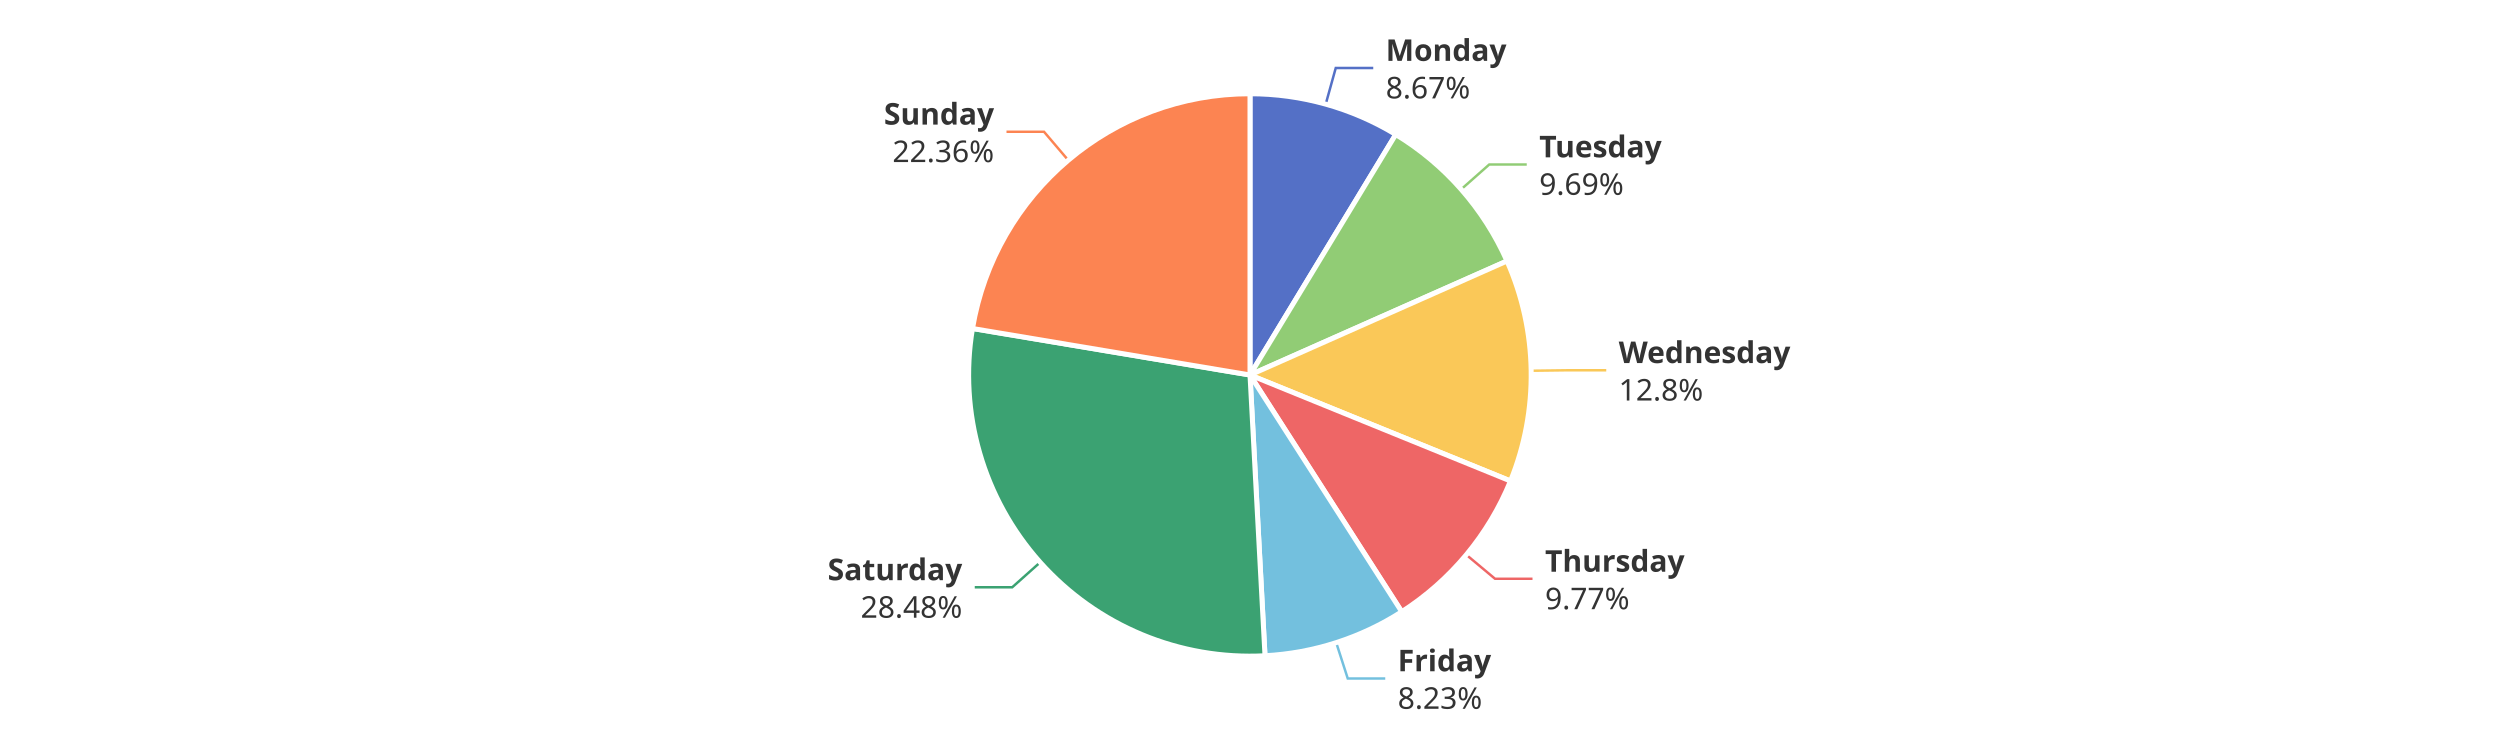
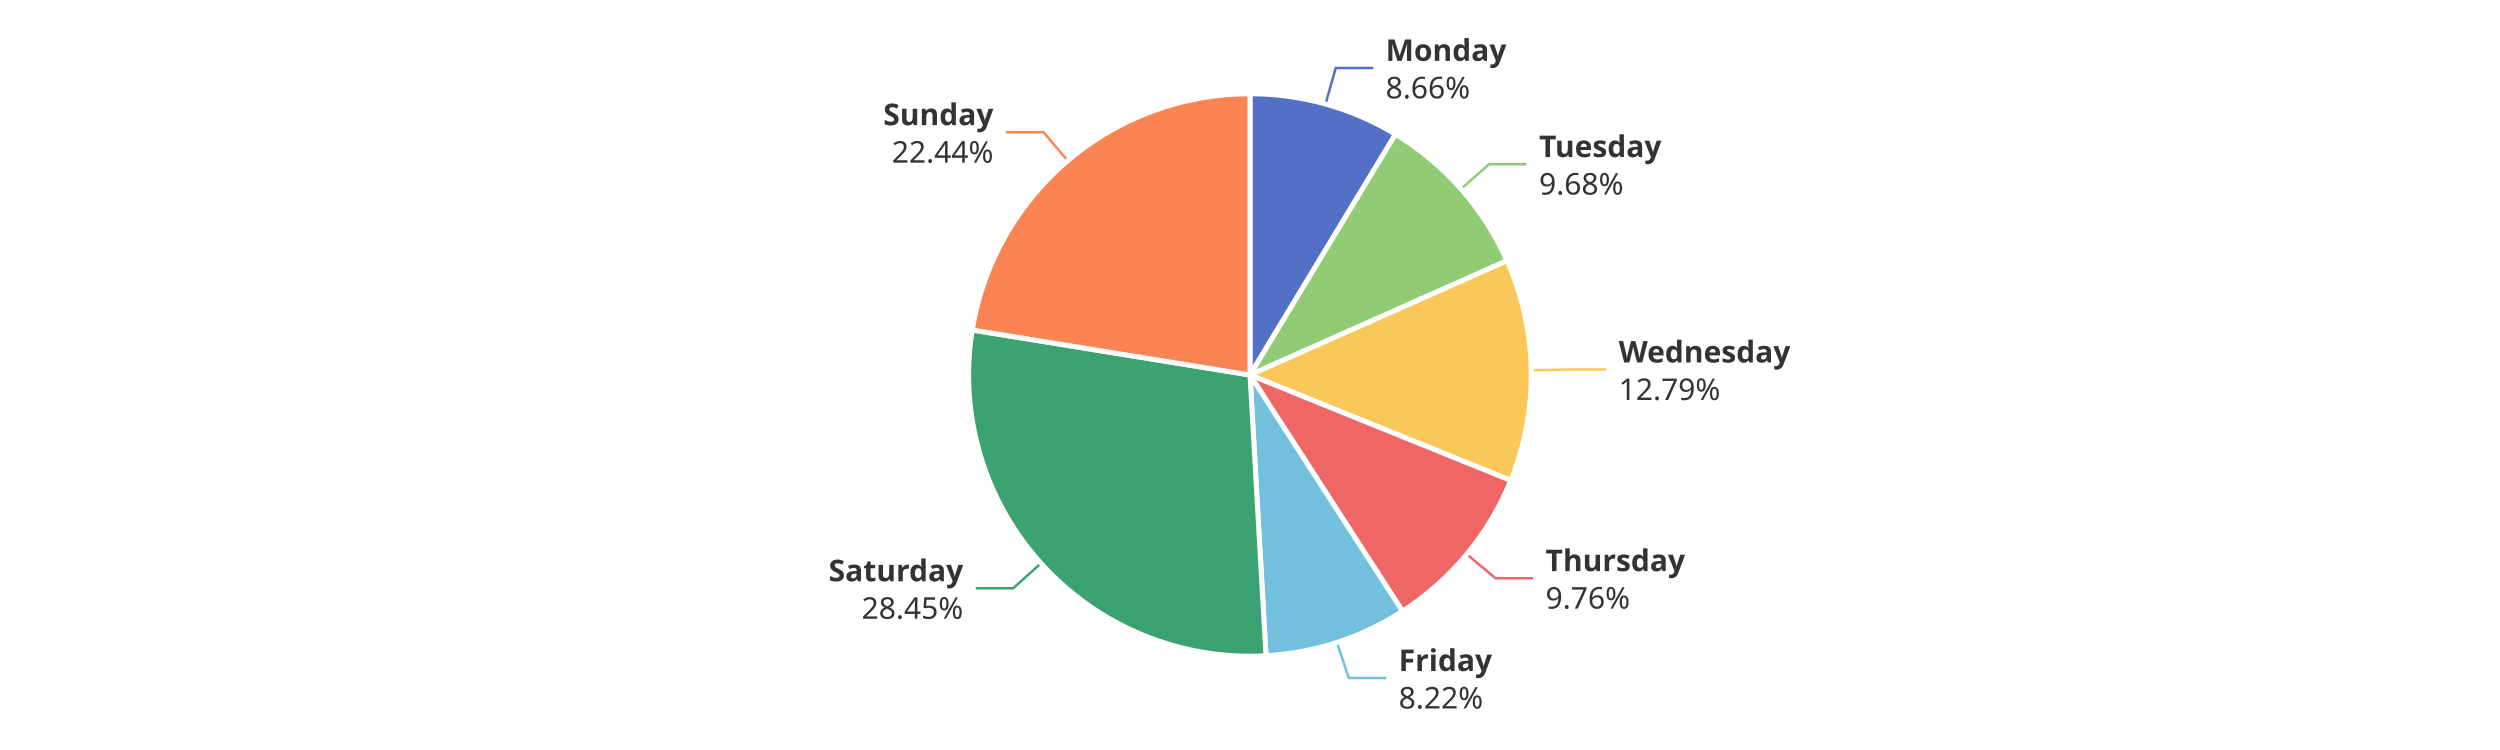
<svg xmlns="http://www.w3.org/2000/svg" width="1000" height="300" version="1.1" baseProfile="full" viewBox="0 0 1000 300">
  <rect width="1000" height="300" x="0" y="0" id="0" fill="#ffffff" />
-   <polyline points="530.3 41.6 534.3 27.2 549.3 27.2" fill="none" stroke="#5470c6" />
-   <polyline points="584.5 75.7 595.7 65.8 610.7 65.8" fill="none" stroke="#91cc75" />
-   <polyline points="612.5 148.3 627.5 148.1 642.5 148.1" fill="none" stroke="#fac858" />
-   <polyline points="586.5 221.9 598 231.5 613 231.5" fill="none" stroke="#ee6666" />
-   <polyline points="534.5 257.1 539.1 271.4 554.1 271.4" fill="none" stroke="#73c0de" />
-   <polyline points="416.1 224.9 404.9 234.9 389.9 234.9" fill="none" stroke="#3ba272" />
-   <polyline points="427.3 64.1 417.6 52.7 402.6 52.7" fill="none" stroke="#fc8452" />
-   <path d="M500 37.5A112.5 112.5 0 0 1 558.3 53.8L500 150Z" fill="#5470c6" stroke="#fff" stroke-width="2" stroke-linejoin="round" />
-   <path d="M558.3 53.8A112.5 112.5 0 0 1 602.8 104.4L500 150Z" fill="#91cc75" stroke="#fff" stroke-width="2" stroke-linejoin="round" />
-   <path d="M602.8 104.4A112.5 112.5 0 0 1 604.2 192.4L500 150Z" fill="#fac858" stroke="#fff" stroke-width="2" stroke-linejoin="round" />
-   <path d="M604.2 192.4A112.5 112.5 0 0 1 560.7 244.7L500 150Z" fill="#ee6666" stroke="#fff" stroke-width="2" stroke-linejoin="round" />
-   <path d="M560.7 244.7A112.5 112.5 0 0 1 506 262.3L500 150Z" fill="#73c0de" stroke="#fff" stroke-width="2" stroke-linejoin="round" />
-   <path d="M506 262.3A112.5 112.5 0 0 1 389 131.4L500 150Z" fill="#3ba272" stroke="#fff" stroke-width="2" stroke-linejoin="round" />
-   <path d="M389 131.4A112.5 112.5 0 0 1 500 37.5L500 150Z" fill="#fc8452" stroke="#fff" stroke-width="2" stroke-linejoin="round" />
-   <path d="M0 -15l42.8 0l0 30l-42.8 0Z" transform="translate(554.2968 27.1994)" fill="none" />
-   <text dominant-baseline="central" text-anchor="start" style="font-size:12px;font-family:sans-serif;font-weight:bold;" y="-7.5" transform="translate(554.2968 27.1994)" fill="#333" stroke="rgb(255,255,255)" stroke-width="2" paint-order="stroke" stroke-miterlimit="2">Monday</text>
-   <text dominant-baseline="central" text-anchor="start" style="font-size:12px;font-family:sans-serif;" y="7.5" transform="translate(554.2968 27.1994)" fill="#333" stroke="rgb(255,255,255)" stroke-width="2" paint-order="stroke" stroke-miterlimit="2">8.67%</text>
-   <path d="M0 -15l46.2 0l0 30l-46.2 0Z" transform="translate(615.7114 65.7648)" fill="none" />
-   <text dominant-baseline="central" text-anchor="start" style="font-size:12px;font-family:sans-serif;font-weight:bold;" y="-7.5" transform="translate(615.7114 65.7648)" fill="#333" stroke="rgb(255,255,255)" stroke-width="2" paint-order="stroke" stroke-miterlimit="2">Tuesday</text>
-   <text dominant-baseline="central" text-anchor="start" style="font-size:12px;font-family:sans-serif;" y="7.5" transform="translate(615.7114 65.7648)" fill="#333" stroke="rgb(255,255,255)" stroke-width="2" paint-order="stroke" stroke-miterlimit="2">9.69%</text>
-   <path d="M0 -15l63.6 0l0 30l-63.6 0Z" transform="translate(647.4852 148.0576)" fill="none" />
-   <text dominant-baseline="central" text-anchor="start" style="font-size:12px;font-family:sans-serif;font-weight:bold;" y="-7.5" transform="translate(647.4852 148.0576)" fill="#333" stroke="rgb(255,255,255)" stroke-width="2" paint-order="stroke" stroke-miterlimit="2">Wednesday</text>
-   <text dominant-baseline="central" text-anchor="start" style="font-size:12px;font-family:sans-serif;" y="7.5" transform="translate(647.4852 148.0576)" fill="#333" stroke="rgb(255,255,255)" stroke-width="2" paint-order="stroke" stroke-miterlimit="2">12.8%</text>
-   <path d="M0 -15l50.2 0l0 30l-50.2 0Z" transform="translate(618.0287 231.5268)" fill="none" />
-   <text dominant-baseline="central" text-anchor="start" style="font-size:12px;font-family:sans-serif;font-weight:bold;" y="-7.5" transform="translate(618.0287 231.5268)" fill="#333" stroke="rgb(255,255,255)" stroke-width="2" paint-order="stroke" stroke-miterlimit="2">Thursday</text>
-   <text dominant-baseline="central" text-anchor="start" style="font-size:12px;font-family:sans-serif;" y="7.5" transform="translate(618.0287 231.5268)" fill="#333" stroke="rgb(255,255,255)" stroke-width="2" paint-order="stroke" stroke-miterlimit="2">9.77%</text>
-   <path d="M0 -15l34.2 0l0 30l-34.2 0Z" transform="translate(559.091 271.3596)" fill="none" />
-   <text dominant-baseline="central" text-anchor="start" style="font-size:12px;font-family:sans-serif;font-weight:bold;" y="-7.5" transform="translate(559.091 271.3596)" fill="#333" stroke="rgb(255,255,255)" stroke-width="2" paint-order="stroke" stroke-miterlimit="2">Friday</text>
-   <text dominant-baseline="central" text-anchor="start" style="font-size:12px;font-family:sans-serif;" y="7.5" transform="translate(559.091 271.3596)" fill="#333" stroke="rgb(255,255,255)" stroke-width="2" paint-order="stroke" stroke-miterlimit="2">8.23%</text>
-   <path d="M-48.2 -15l48.2 0l0 30l-48.2 0Z" transform="translate(384.8997 234.9245)" fill="none" />
-   <text dominant-baseline="central" text-anchor="end" style="font-size:12px;font-family:sans-serif;font-weight:bold;" y="-7.5" transform="translate(384.8997 234.9245)" fill="#333" stroke="rgb(255,255,255)" stroke-width="2" paint-order="stroke" stroke-miterlimit="2">Saturday</text>
-   <text dominant-baseline="central" text-anchor="end" style="font-size:12px;font-family:sans-serif;" y="7.5" transform="translate(384.8997 234.9245)" fill="#333" stroke="rgb(255,255,255)" stroke-width="2" paint-order="stroke" stroke-miterlimit="2">28.48%</text>
-   <path d="M-40.9 -15l40.9 0l0 30l-40.9 0Z" transform="translate(397.6294 52.6792)" fill="none" />
-   <text dominant-baseline="central" text-anchor="end" style="font-size:12px;font-family:sans-serif;font-weight:bold;" y="-7.5" transform="translate(397.6294 52.6792)" fill="#333" stroke="rgb(255,255,255)" stroke-width="2" paint-order="stroke" stroke-miterlimit="2">Sunday</text>
-   <text dominant-baseline="central" text-anchor="end" style="font-size:12px;font-family:sans-serif;" y="7.5" transform="translate(397.6294 52.6792)" fill="#333" stroke="rgb(255,255,255)" stroke-width="2" paint-order="stroke" stroke-miterlimit="2">22.36%</text>
+   <polyline points="530.2 41.6 534.3 27.2 549.3 27.2" fill="none" stroke="#5470c6" />
+   <polyline points="584.4 75.6 595.6 65.7 610.6 65.7" fill="none" stroke="#91cc75" />
+   <polyline points="612.5 148.1 627.5 147.8 642.5 147.8" fill="none" stroke="#fac858" />
+   <polyline points="586.7 221.7 598.2 231.3 613.2 231.3" fill="none" stroke="#ee6666" />
+   <polyline points="534.8 257 539.5 271.2 554.5 271.2" fill="none" stroke="#73c0de" />
+   <polyline points="416.4 225.3 405.3 235.3 390.3 235.3" fill="none" stroke="#3ba272" />
+   <polyline points="427.1 64.3 417.4 52.9 402.4 52.9" fill="none" stroke="#fc8452" />
+   <path d="M500 37.5A112.5 112.5 0 0 1 558.2 53.7L500 150Z" fill="#5470c6" stroke="#fff" stroke-width="2" stroke-linejoin="round" />
+   <path d="M558.2 53.7A112.5 112.5 0 0 1 602.8 104.3L500 150Z" fill="#91cc75" stroke="#fff" stroke-width="2" stroke-linejoin="round" />
+   <path d="M602.8 104.3A112.5 112.5 0 0 1 604.3 192.2L500 150Z" fill="#fac858" stroke="#fff" stroke-width="2" stroke-linejoin="round" />
+   <path d="M604.3 192.2A112.5 112.5 0 0 1 561 244.5L500 150Z" fill="#ee6666" stroke="#fff" stroke-width="2" stroke-linejoin="round" />
+   <path d="M561 244.5A112.5 112.5 0 0 1 506.4 262.3L500 150Z" fill="#73c0de" stroke="#fff" stroke-width="2" stroke-linejoin="round" />
+   <path d="M506.4 262.3A112.5 112.5 0 0 1 388.9 132L500 150Z" fill="#3ba272" stroke="#fff" stroke-width="2" stroke-linejoin="round" />
+   <path d="M388.9 132A112.5 112.5 0 0 1 500 37.5L500 150Z" fill="#fc8452" stroke="#fff" stroke-width="2" stroke-linejoin="round" />
+   <path d="M0 -15l42.8 0l0 30l-42.8 0Z" transform="translate(554.2549 27.1877)" fill="none" />
+   <text dominant-baseline="central" text-anchor="start" style="font-size:12px;font-family:sans-serif;font-weight:bold;" y="-7.5" transform="translate(554.2549 27.1877)" fill="#333" stroke="rgb(255,255,255)" stroke-width="2" paint-order="stroke" stroke-miterlimit="2">Monday</text>
+   <text dominant-baseline="central" text-anchor="start" style="font-size:12px;font-family:sans-serif;" y="7.5" transform="translate(554.2549 27.1877)" fill="#333" stroke="rgb(255,255,255)" stroke-width="2" paint-order="stroke" stroke-miterlimit="2">8.66%</text>
+   <path d="M0 -15l46.2 0l0 30l-46.2 0Z" transform="translate(615.6249 65.6665)" fill="none" />
+   <text dominant-baseline="central" text-anchor="start" style="font-size:12px;font-family:sans-serif;font-weight:bold;" y="-7.5" transform="translate(615.6249 65.6665)" fill="#333" stroke="rgb(255,255,255)" stroke-width="2" paint-order="stroke" stroke-miterlimit="2">Tuesday</text>
+   <text dominant-baseline="central" text-anchor="start" style="font-size:12px;font-family:sans-serif;" y="7.5" transform="translate(615.6249 65.6665)" fill="#333" stroke="rgb(255,255,255)" stroke-width="2" paint-order="stroke" stroke-miterlimit="2">9.68%</text>
+   <path d="M0 -15l63.6 0l0 30l-63.6 0Z" transform="translate(647.4817 147.8375)" fill="none" />
+   <text dominant-baseline="central" text-anchor="start" style="font-size:12px;font-family:sans-serif;font-weight:bold;" y="-7.5" transform="translate(647.4817 147.8375)" fill="#333" stroke="rgb(255,255,255)" stroke-width="2" paint-order="stroke" stroke-miterlimit="2">Wednesday</text>
+   <text dominant-baseline="central" text-anchor="start" style="font-size:12px;font-family:sans-serif;" y="7.5" transform="translate(647.4817 147.8375)" fill="#333" stroke="rgb(255,255,255)" stroke-width="2" paint-order="stroke" stroke-miterlimit="2">12.79%</text>
+   <path d="M0 -15l50.2 0l0 30l-50.2 0Z" transform="translate(618.2261 231.2888)" fill="none" />
+   <text dominant-baseline="central" text-anchor="start" style="font-size:12px;font-family:sans-serif;font-weight:bold;" y="-7.5" transform="translate(618.2261 231.2888)" fill="#333" stroke="rgb(255,255,255)" stroke-width="2" paint-order="stroke" stroke-miterlimit="2">Thursday</text>
+   <text dominant-baseline="central" text-anchor="start" style="font-size:12px;font-family:sans-serif;" y="7.5" transform="translate(618.2261 231.2888)" fill="#333" stroke="rgb(255,255,255)" stroke-width="2" paint-order="stroke" stroke-miterlimit="2">9.76%</text>
+   <path d="M0 -15l34.2 0l0 30l-34.2 0Z" transform="translate(559.4682 271.2374)" fill="none" />
+   <text dominant-baseline="central" text-anchor="start" style="font-size:12px;font-family:sans-serif;font-weight:bold;" y="-7.5" transform="translate(559.4682 271.2374)" fill="#333" stroke="rgb(255,255,255)" stroke-width="2" paint-order="stroke" stroke-miterlimit="2">Friday</text>
+   <text dominant-baseline="central" text-anchor="start" style="font-size:12px;font-family:sans-serif;" y="7.5" transform="translate(559.4682 271.2374)" fill="#333" stroke="rgb(255,255,255)" stroke-width="2" paint-order="stroke" stroke-miterlimit="2">8.22%</text>
+   <path d="M-48.2 -15l48.2 0l0 30l-48.2 0Z" transform="translate(385.2812 235.3499)" fill="none" />
+   <text dominant-baseline="central" text-anchor="end" style="font-size:12px;font-family:sans-serif;font-weight:bold;" y="-7.5" transform="translate(385.2812 235.3499)" fill="#333" stroke="rgb(255,255,255)" stroke-width="2" paint-order="stroke" stroke-miterlimit="2">Saturday</text>
+   <text dominant-baseline="central" text-anchor="end" style="font-size:12px;font-family:sans-serif;" y="7.5" transform="translate(385.2812 235.3499)" fill="#333" stroke="rgb(255,255,255)" stroke-width="2" paint-order="stroke" stroke-miterlimit="2">28.45%</text>
+   <path d="M-40.9 -15l40.9 0l0 30l-40.9 0Z" transform="translate(397.3615 52.9066)" fill="none" />
+   <text dominant-baseline="central" text-anchor="end" style="font-size:12px;font-family:sans-serif;font-weight:bold;" y="-7.5" transform="translate(397.3615 52.9066)" fill="#333" stroke="rgb(255,255,255)" stroke-width="2" paint-order="stroke" stroke-miterlimit="2">Sunday</text>
+   <text dominant-baseline="central" text-anchor="end" style="font-size:12px;font-family:sans-serif;" y="7.5" transform="translate(397.3615 52.9066)" fill="#333" stroke="rgb(255,255,255)" stroke-width="2" paint-order="stroke" stroke-miterlimit="2">22.44%</text>
</svg>
